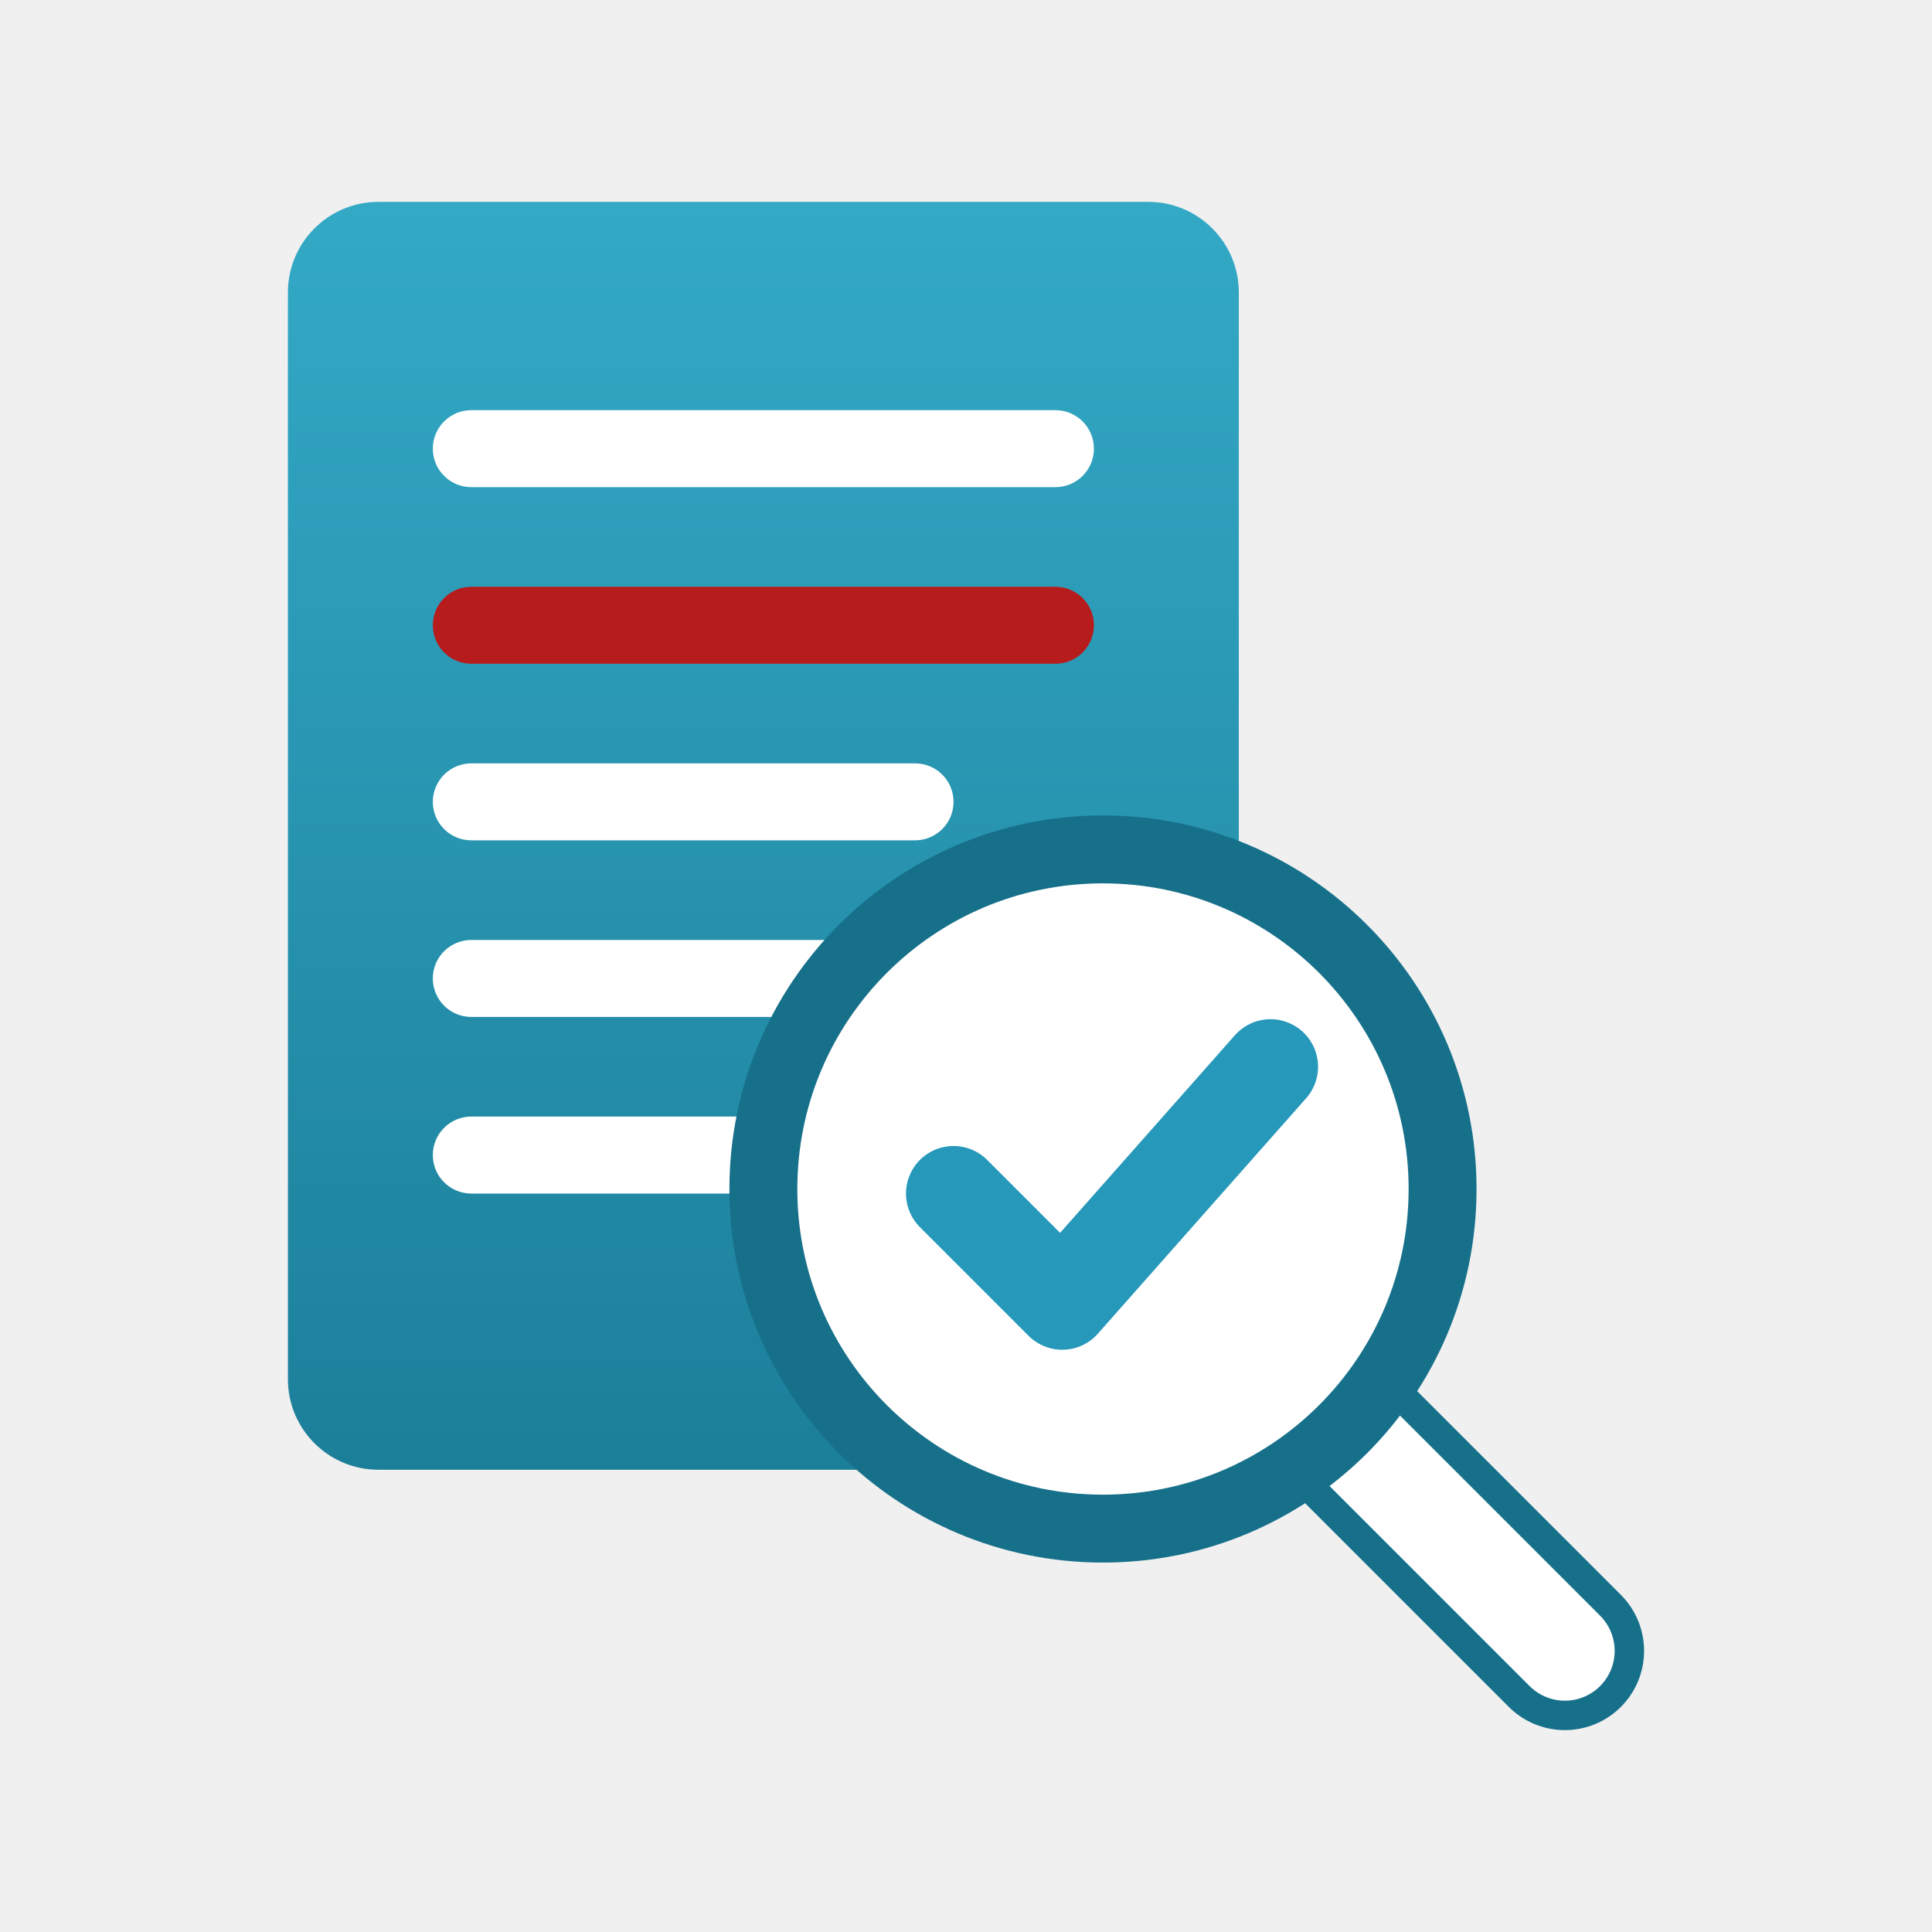
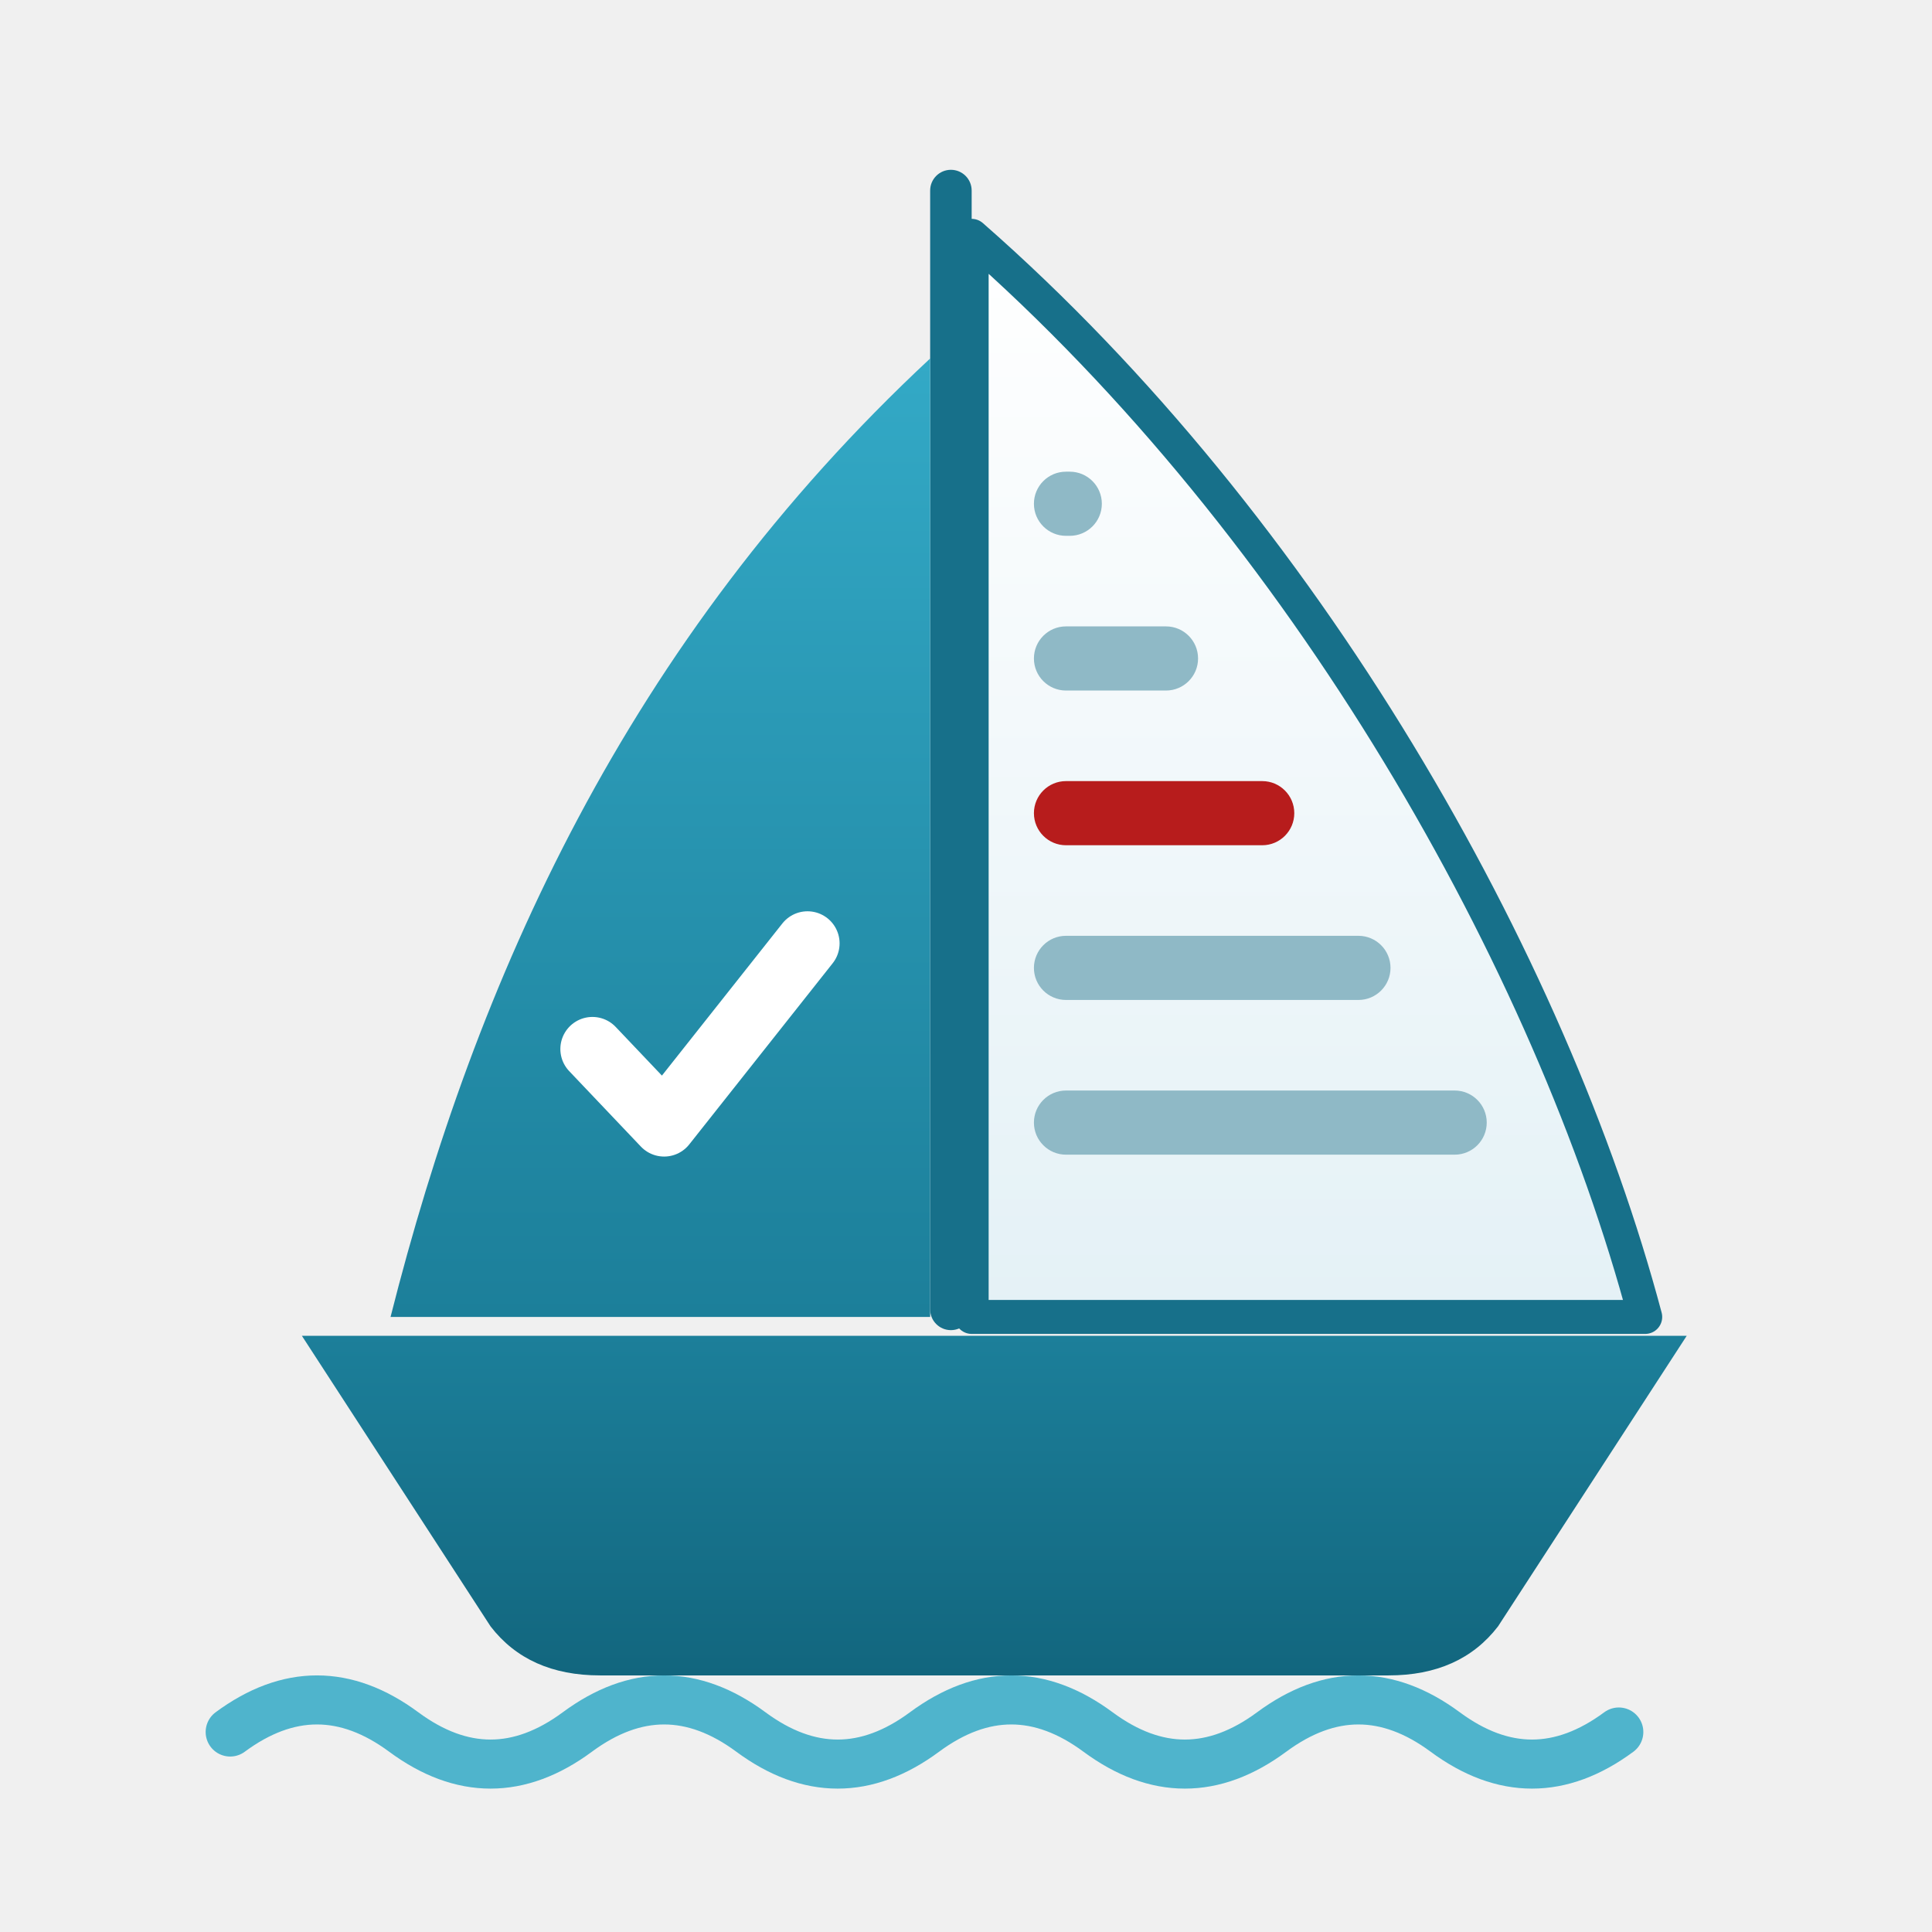
<svg xmlns="http://www.w3.org/2000/svg" viewBox="0 0 1024 1024">
  <defs>
-     <linearGradient id="iconDoc" x1="0" y1="0" x2="0" y2="1">
+     <linearGradient id="sail" x1="0" y1="0" x2="0" y2="1">
+       <stop offset="0" stop-color="#ffffff" />
+       <stop offset="1" stop-color="#e4f1f6" />
+     </linearGradient>
+     <linearGradient id="jib" x1="0" y1="0" x2="0" y2="1">
      <stop offset="0" stop-color="#33a9c6" />
      <stop offset="1" stop-color="#1c7f9a" />
    </linearGradient>
+     <linearGradient id="hull" x1="0" y1="0" x2="0" y2="1">
+       <stop offset="0" stop-color="#1c7f9a" />
+       <stop offset="1" stop-color="#12667e" />
+     </linearGradient>
  </defs>
-   <g transform="translate(512 512) scale(1.2) translate(-571.5 -533.5)">
-     <rect x="272" y="196" width="420" height="560" rx="40" ry="40" fill="url(#iconDoc)" />
-     <rect x="336" y="288" width="292" height="34" rx="17" fill="#ffffff" />
-     <rect x="336" y="366" width="292" height="34" rx="17" fill="#b71c1c" />
-     <rect x="336" y="444" width="230" height="34" rx="17" fill="#ffffff" />
-     <rect x="336" y="522" width="292" height="34" rx="17" fill="#ffffff" />
-     <rect x="336" y="600" width="180" height="34" rx="17" fill="#ffffff" />
-     <g>
-       <line x1="726" y1="726" x2="836" y2="836" stroke="#17708a" stroke-width="70" stroke-linecap="round" />
-       <line x1="726" y1="726" x2="836" y2="836" stroke="#ffffff" stroke-width="44" stroke-linecap="round" />
-       <circle cx="632" cy="632" r="150" fill="#ffffff" stroke="#17708a" stroke-width="30" />
-       <path d="M 566 634 L 614 682 L 706 578" fill="none" stroke="#2698ba" stroke-width="42" stroke-linecap="round" stroke-linejoin="round" />
-     </g>
+   <g transform="translate(-8 -40)">
+     <rect x="501" y="130" width="22" height="615" rx="11" fill="#17708a" />
+     <path d="M 501 230 L 501 738 L 215 738 C 260 560 340 380 501 230 Z" fill="url(#jib)" />
+     <path d="M 322 596 L 360 636 L 436 540" fill="none" stroke="#ffffff" stroke-width="34" stroke-linecap="round" stroke-linejoin="round" />
+     <path d="M 523 165 L 523 738 L 880 738 C 830 550 700 320 523 165 Z" fill="url(#sail)" stroke="#17708a" stroke-width="18" stroke-linejoin="round" />
+     <rect x="556" y="290" width="36" height="34" rx="17" fill="#8fb9c6" />
+     <rect x="556" y="372" width="87" height="34" rx="17" fill="#8fb9c6" />
+     <rect x="556" y="454" width="138" height="34" rx="17" fill="#b71c1c" />
+     <rect x="556" y="536" width="189" height="34" rx="17" fill="#8fb9c6" />
+     <rect x="556" y="618" width="240" height="34" rx="17" fill="#8fb9c6" />
+     <path d="M 168 748 H 902 L 802 902 Q 782 928 744 928 H 326 Q 288 928 268 902 Z" fill="url(#hull)" />
+     <path d="M 130 958 q 46 -34 92 0 t 92 0 t 92 0 t 92 0 t 92 0 t 92 0 t 92 0 t 92 0" fill="none" stroke="#33a9c6" stroke-width="26" stroke-linecap="round" opacity="0.85" />
  </g>
</svg>
